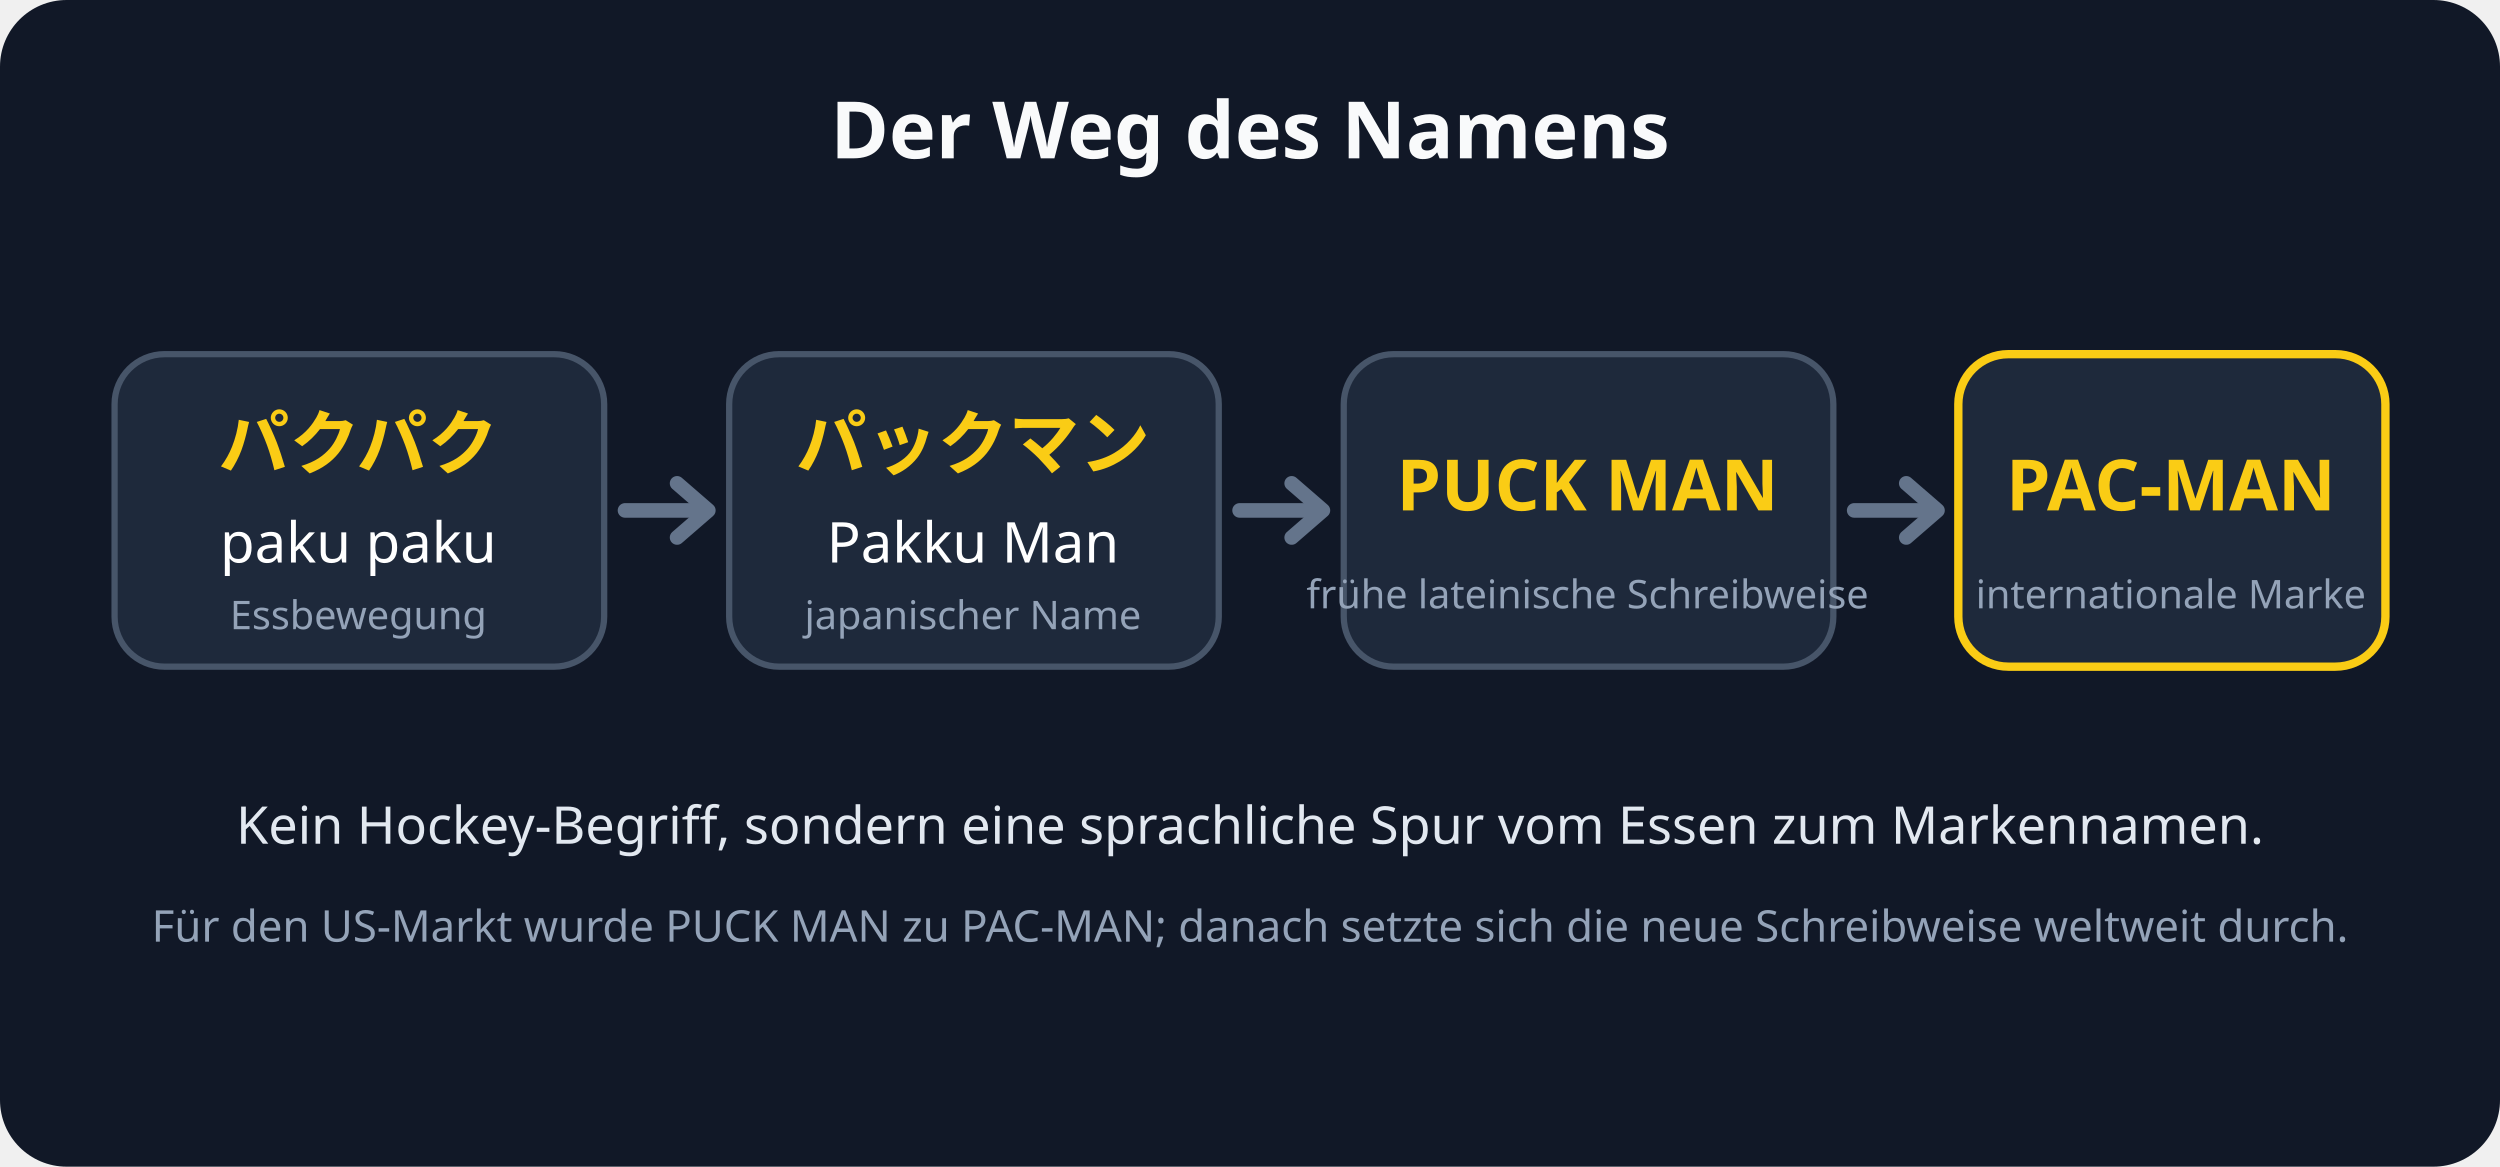
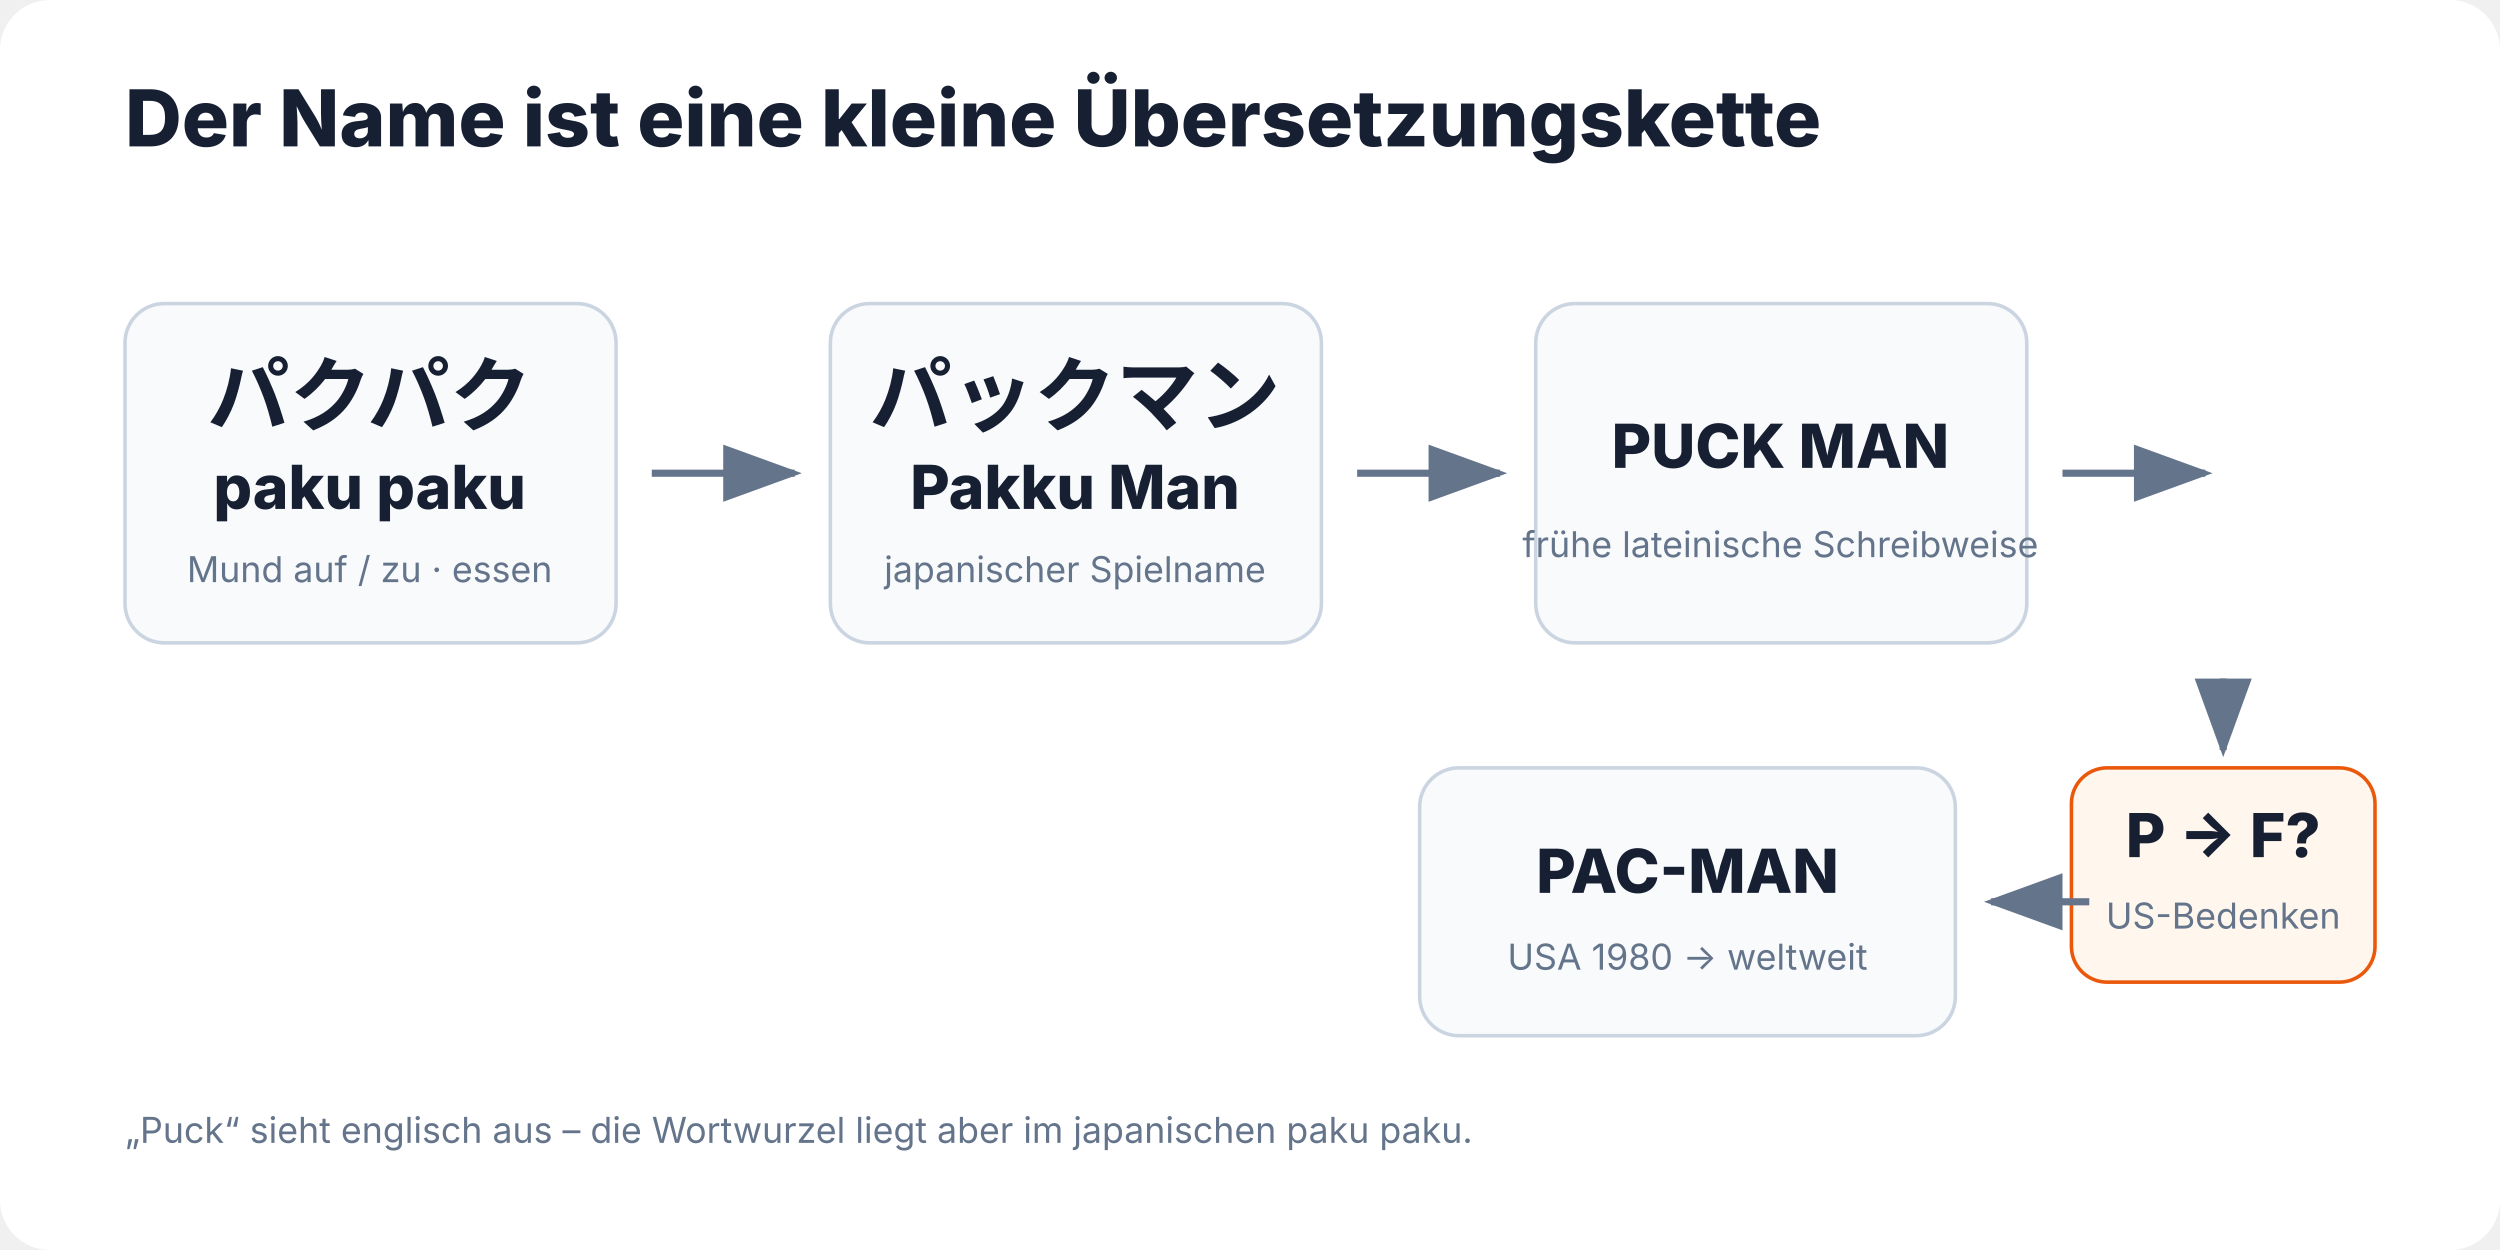
- <svg xmlns="http://www.w3.org/2000/svg" width="1200" height="560" viewBox="0 0 1200 560" role="img" aria-labelledby="title desc">
-   <rect width="1200" height="560" rx="32" fill="#111827" />
-   <text x="600" y="76" text-anchor="middle" fill="#f9fafb" font-family="system-ui, sans-serif" font-size="38" font-weight="700">Der Weg des Namens</text>
-   <g font-family="system-ui, sans-serif" text-anchor="middle">
-     <rect x="55" y="170" width="235" height="150" rx="24" fill="#1e293b" stroke="#475569" stroke-width="3" />
-     <text x="172" y="225" fill="#facc15" font-size="34" font-weight="700">パクパク</text>
-     <text x="172" y="270" fill="#fff" font-size="27">paku paku</text>
-     <text x="172" y="302" fill="#94a3b8" font-size="19">Essbewegung</text>
-     <rect x="350" y="170" width="235" height="150" rx="24" fill="#1e293b" stroke="#475569" stroke-width="3" />
-     <text x="467" y="225" fill="#facc15" font-size="34" font-weight="700">パックマン</text>
-     <text x="467" y="270" fill="#fff" font-size="27">Pakku Man</text>
-     <text x="467" y="302" fill="#94a3b8" font-size="19">japanischer Name</text>
-     <rect x="645" y="170" width="235" height="150" rx="24" fill="#1e293b" stroke="#475569" stroke-width="3" />
-     <text x="762" y="245" fill="#facc15" font-size="34" font-weight="700">PUCK MAN</text>
-     <text x="762" y="292" fill="#94a3b8" font-size="19">frühe lateinische Schreibweise</text>
-     <rect x="940" y="170" width="205" height="150" rx="24" fill="#1e293b" stroke="#facc15" stroke-width="4" />
-     <text x="1042" y="245" fill="#facc15" font-size="34" font-weight="800">PAC-MAN</text>
-     <text x="1042" y="292" fill="#94a3b8" font-size="19">internationale Marke</text>
-   </g>
-   <g stroke="#64748b" stroke-width="7" fill="none" stroke-linecap="round" stroke-linejoin="round">
-     <path d="M300 245 H335" />
-     <path d="M325 232 L340 245 L325 258" />
-     <path d="M595 245 H630" />
-     <path d="M620 232 L635 245 L620 258" />
-     <path d="M890 245 H925" />
-     <path d="M915 232 L930 245 L915 258" />
-   </g>
-   <text x="600" y="405" text-anchor="middle" fill="#e2e8f0" font-family="system-ui, sans-serif" font-size="25">Kein Hockey-Begriff, sondern eine sprachliche Spur vom Essen zum Markennamen.</text>
-   <text x="600" y="452" text-anchor="middle" fill="#94a3b8" font-family="system-ui, sans-serif" font-size="21">Für den US-Markt wurde PUCK MAN zu PAC-MAN; danach setzte sich die neue Schreibweise weltweit durch.</text>
+ <svg xmlns="http://www.w3.org/2000/svg" viewBox="0 0 1400 700" role="img" aria-labelledby="title desc">
+   <style>
+     text{font-family:system-ui,-apple-system,BlinkMacSystemFont,"Segoe UI",sans-serif;fill:#172033}
+     .title{font-size:44px;font-weight:800}
+     .jp{font-size:46px;font-weight:800}
+     .main{font-size:34px;font-weight:800}
+     .sub{font-size:20px;fill:#64748b}
+     .box{fill:#f8fafc;stroke:#cbd5e1;stroke-width:2}
+     .warn{fill:#fff7ed;stroke:#ea580c;stroke-width:2}
+     .arrow{stroke:#64748b;stroke-width:4;fill:none;marker-end:url(#arrow)}
+   </style>
+   <defs>
+     <marker id="arrow" markerWidth="12" markerHeight="12" refX="10" refY="4" orient="auto">
+       <path d="M0,0 L0,8 L11,4 z" fill="#64748b" />
+     </marker>
+   </defs>
+   <rect width="1400" height="700" rx="28" fill="#ffffff" />
+   <text x="70" y="82" class="title">Der Name ist eine kleine Übersetzungskette</text>
+   <rect x="70" y="170" width="275" height="190" rx="22" class="box" />
+   <text x="207" y="238" text-anchor="middle" class="jp">パクパク</text>
+   <text x="207" y="285" text-anchor="middle" class="main">paku paku</text>
+   <text x="207" y="326" text-anchor="middle" class="sub">Mund auf / zu · essen</text>
+   <path d="M365 265 H445" class="arrow" />
+   <rect x="465" y="170" width="275" height="190" rx="22" class="box" />
+   <text x="602" y="238" text-anchor="middle" class="jp">パックマン</text>
+   <text x="602" y="285" text-anchor="middle" class="main">Pakku Man</text>
+   <text x="602" y="326" text-anchor="middle" class="sub">japanischer Spielname</text>
+   <path d="M760 265 H840" class="arrow" />
+   <rect x="860" y="170" width="275" height="190" rx="22" class="box" />
+   <text x="997" y="262" text-anchor="middle" class="main">PUCK MAN</text>
+   <text x="997" y="312" text-anchor="middle" class="sub">frühe lateinische Schreibweise</text>
+   <path d="M1155 265 H1235" class="arrow" />
+   <rect x="1160" y="430" width="170" height="120" rx="20" class="warn" />
+   <text x="1245" y="480" text-anchor="middle" class="main">P → F?</text>
+   <text x="1245" y="520" text-anchor="middle" class="sub">US-Bedenken</text>
+   <path d="M1245 380 V420" class="arrow" />
+   <rect x="795" y="430" width="300" height="150" rx="22" class="box" />
+   <text x="945" y="500" text-anchor="middle" class="main">PAC-MAN</text>
+   <text x="945" y="543" text-anchor="middle" class="sub">USA 1980 → weltweit</text>
+   <path d="M1170 505 H1115" class="arrow" />
+   <text x="70" y="640" class="sub">„Puck“ sieht englisch aus – die Wortwurzel liegt aber im japanischen paku paku.</text>
</svg>
